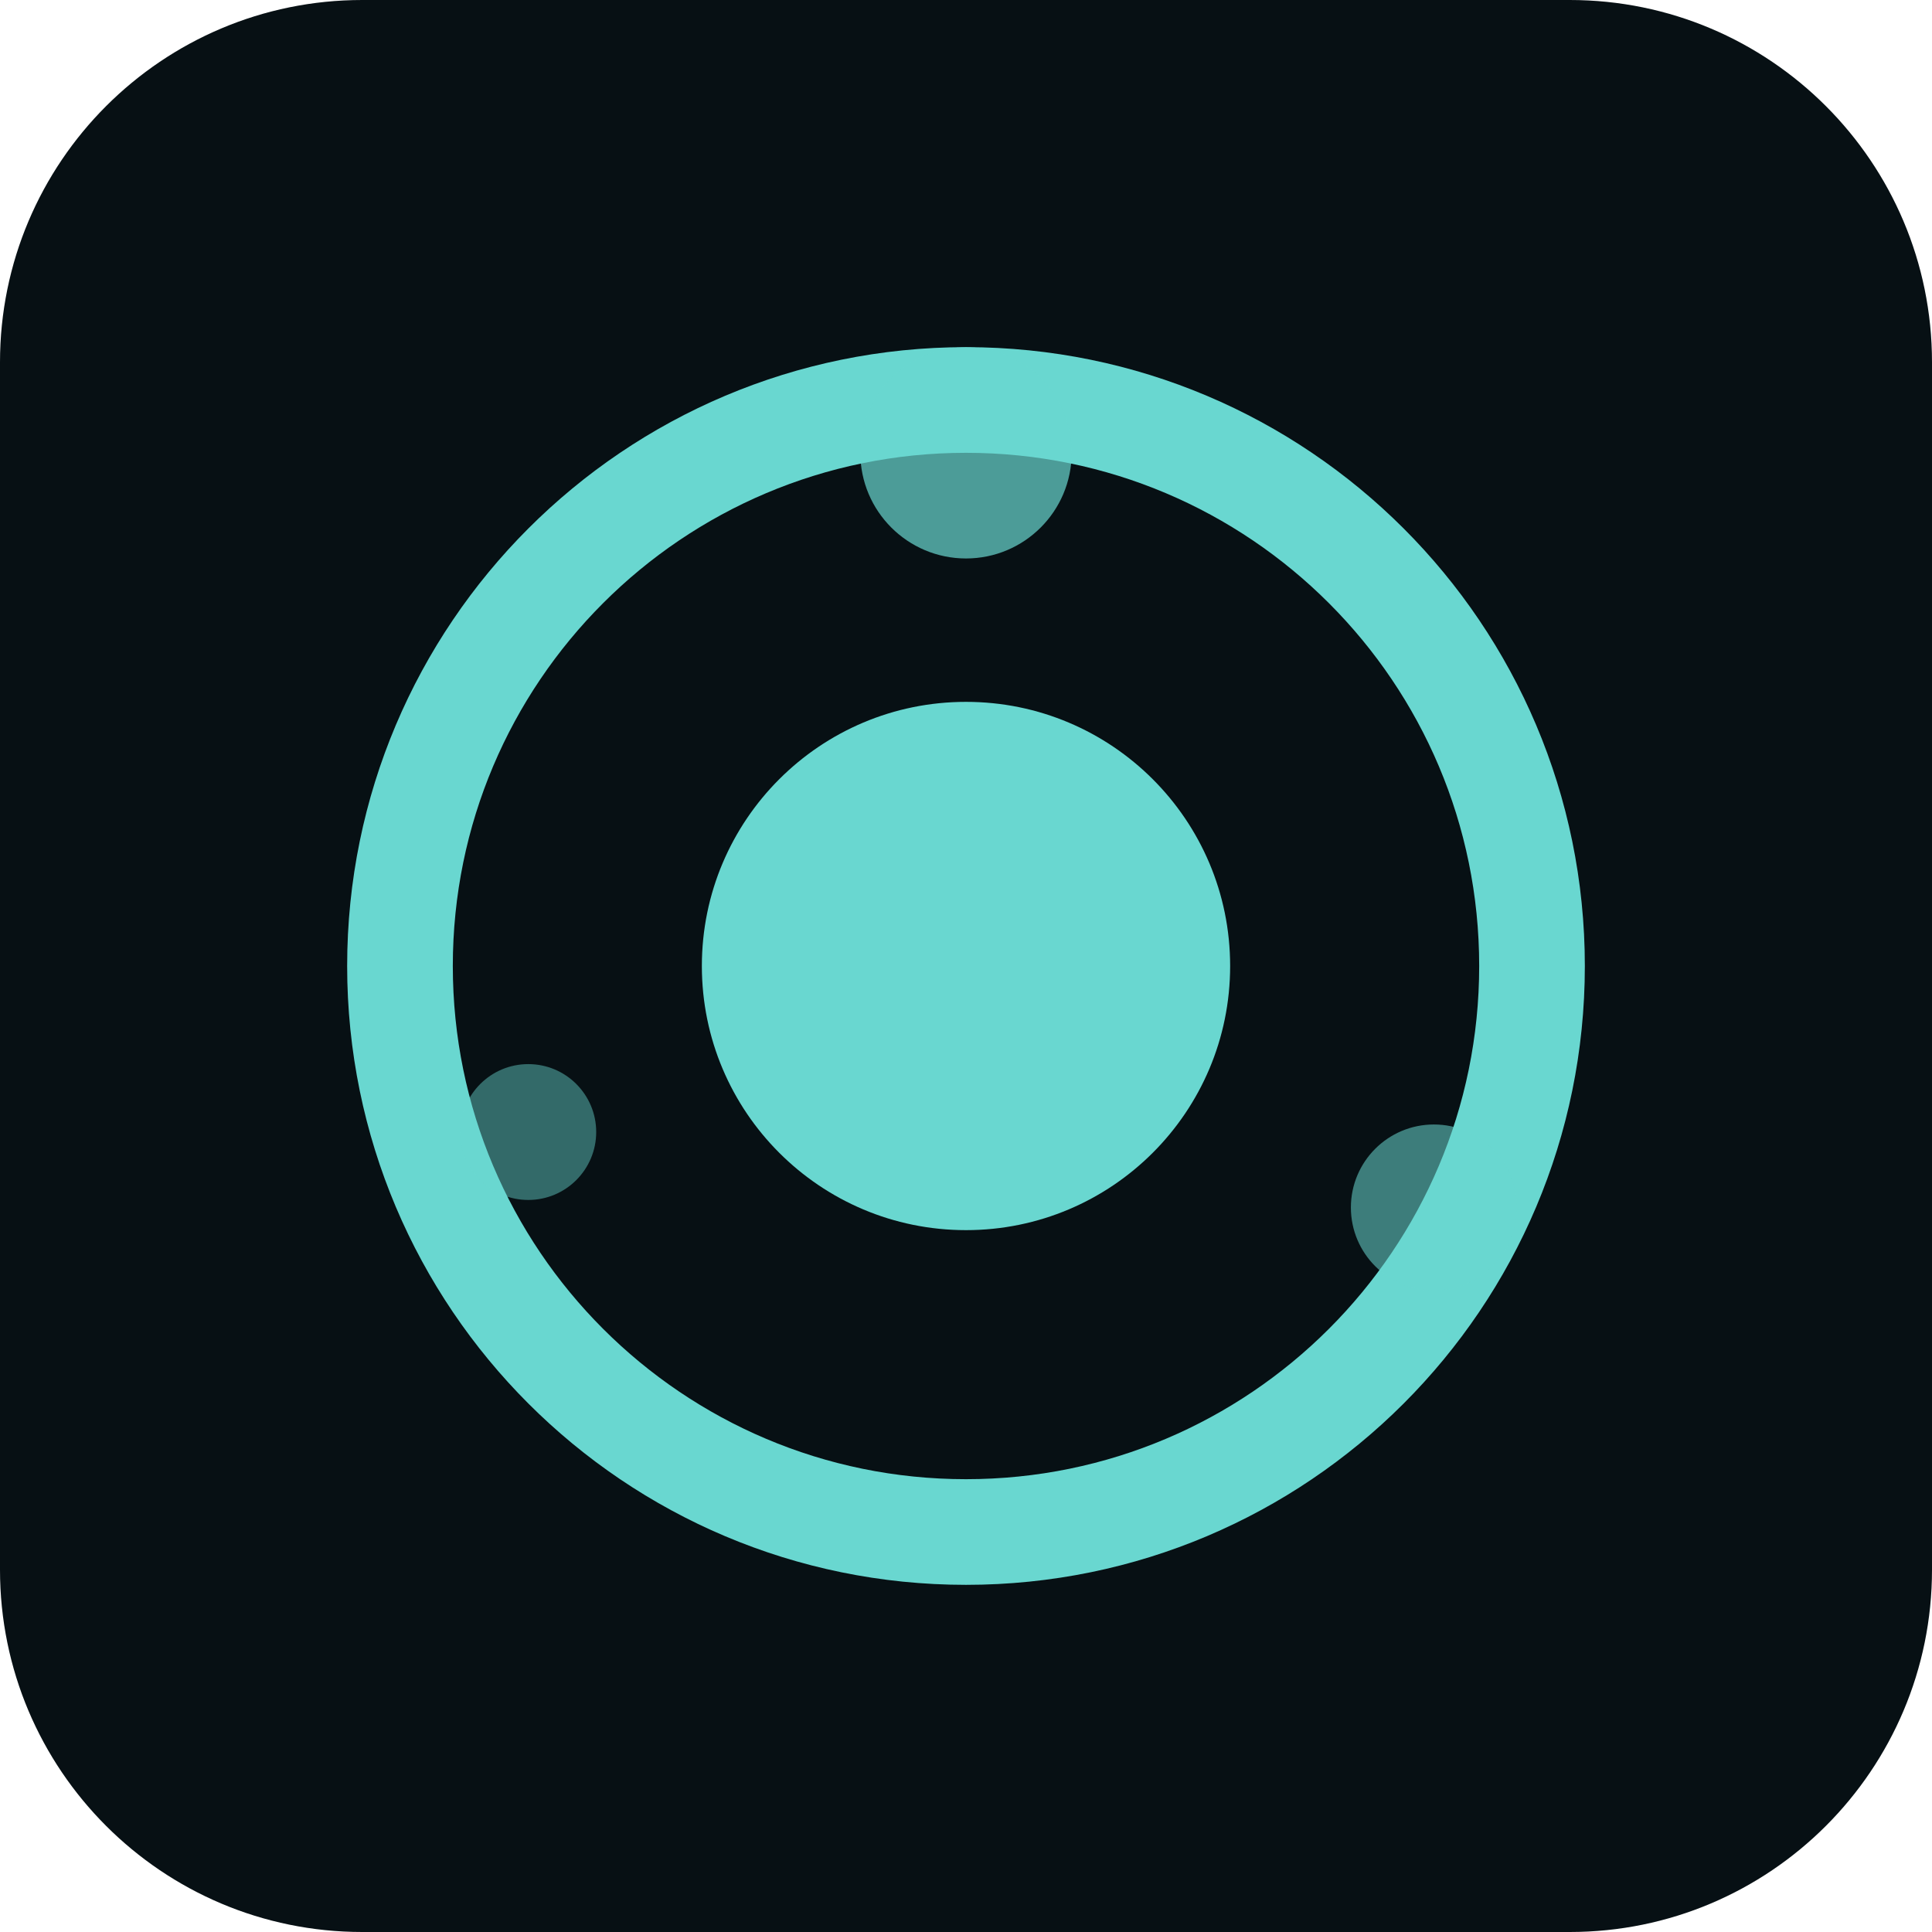
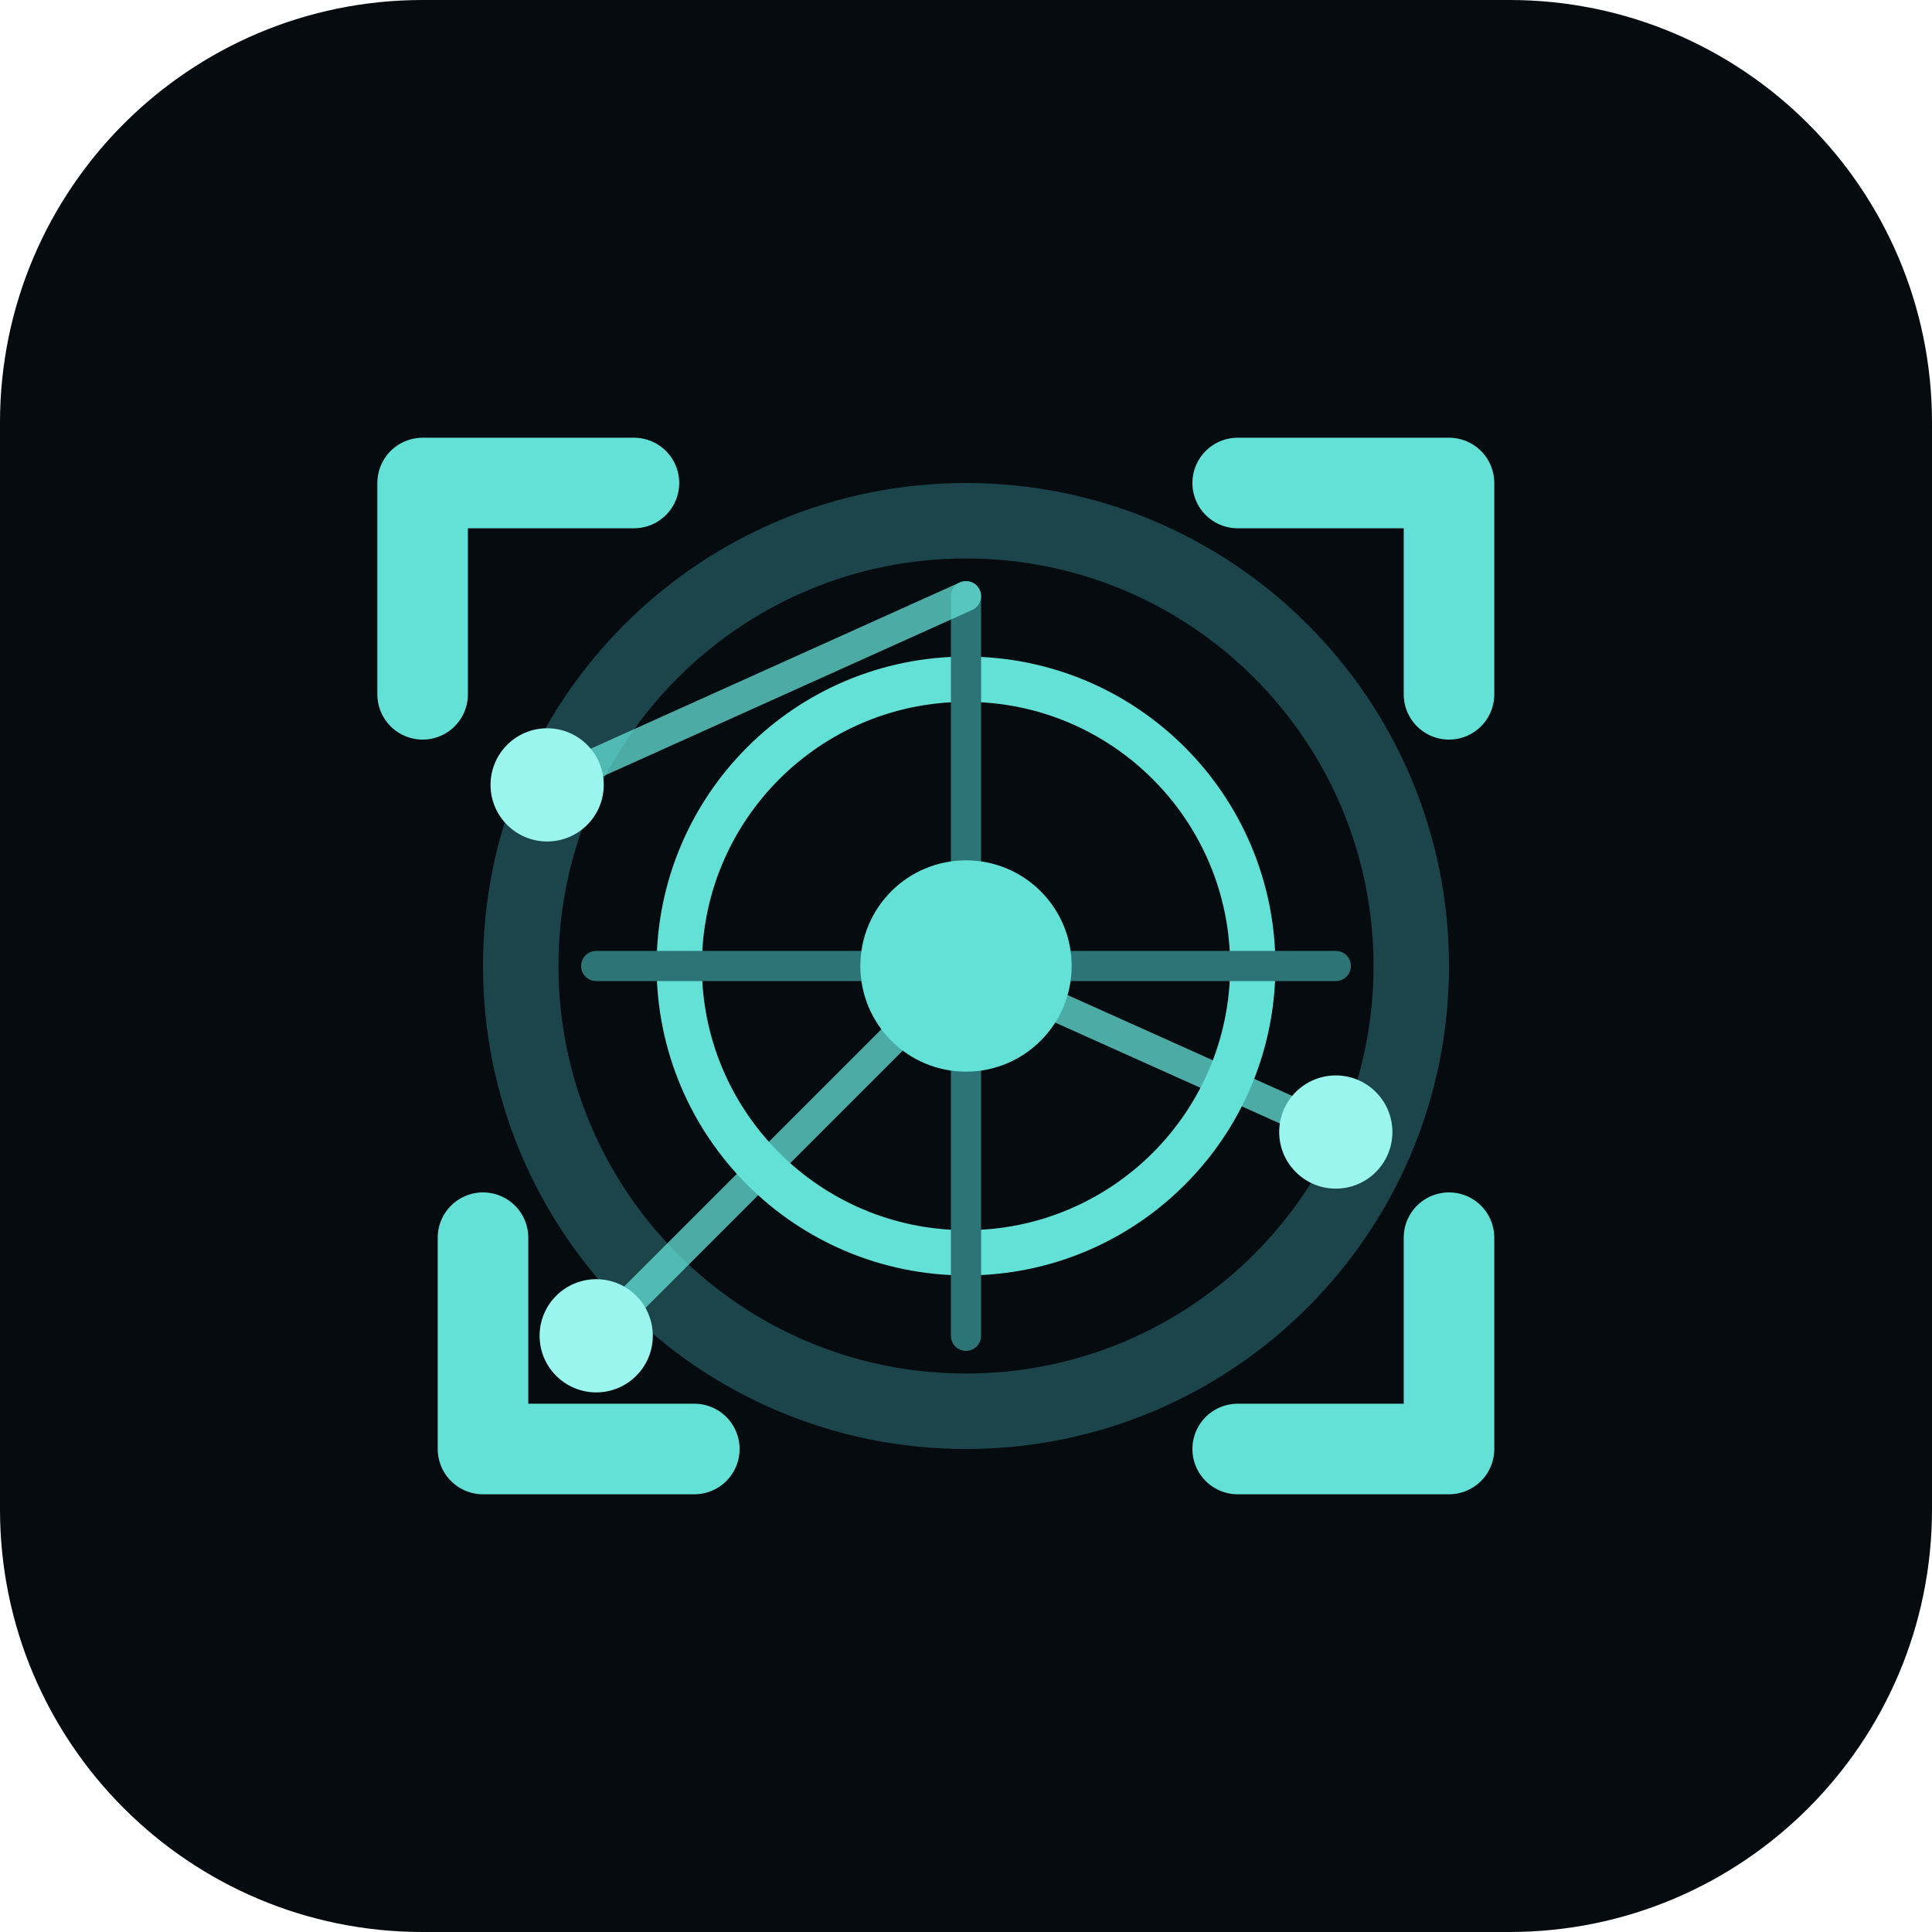
- <svg xmlns="http://www.w3.org/2000/svg" viewBox="0 0 512 512" role="img" aria-label="OSINT Command Center">
-   <rect width="512" height="512" rx="96" fill="#071014" />
-   <circle cx="256" cy="256" r="150" fill="none" stroke="#69d7d0" stroke-width="28" />
-   <circle cx="256" cy="256" r="70" fill="#69d7d0" />
-   <circle cx="256" cy="120" r="28" fill="#69d7d0" opacity="0.7" />
-   <circle cx="380" cy="320" r="22" fill="#69d7d0" opacity="0.55" />
-   <circle cx="140" cy="300" r="18" fill="#69d7d0" opacity="0.45" />
+ <svg xmlns="http://www.w3.org/2000/svg" viewBox="0 0 512 512" role="img" aria-labelledby="title desc">
+   <rect width="512" height="512" rx="112" fill="#050b0e" />
+   <path d="M112 184V128h56M328 128h56v56M384 328v56h-56M184 384h-56v-56" fill="none" stroke="#64e1d7" stroke-width="24" stroke-linecap="round" stroke-linejoin="round" />
+   <circle cx="256" cy="256" r="118" fill="none" stroke="#1c454b" stroke-width="20" />
+   <circle cx="256" cy="256" r="76" fill="none" stroke="#64e1d7" stroke-width="12" />
+   <path d="M256 158v196M158 256h196" stroke="#2d7476" stroke-width="8" stroke-linecap="round" />
+   <path d="M256 158L145 208M354 300l-98-44M158 354l98-98" fill="none" stroke="#64e1d7" stroke-width="8" stroke-linecap="round" opacity=".75" />
+   <circle cx="256" cy="256" r="28" fill="#64e1d7" />
+   <circle cx="145" cy="208" r="15" fill="#9af5ee" />
+   <circle cx="354" cy="300" r="15" fill="#9af5ee" />
+   <circle cx="158" cy="354" r="15" fill="#9af5ee" />
</svg>
